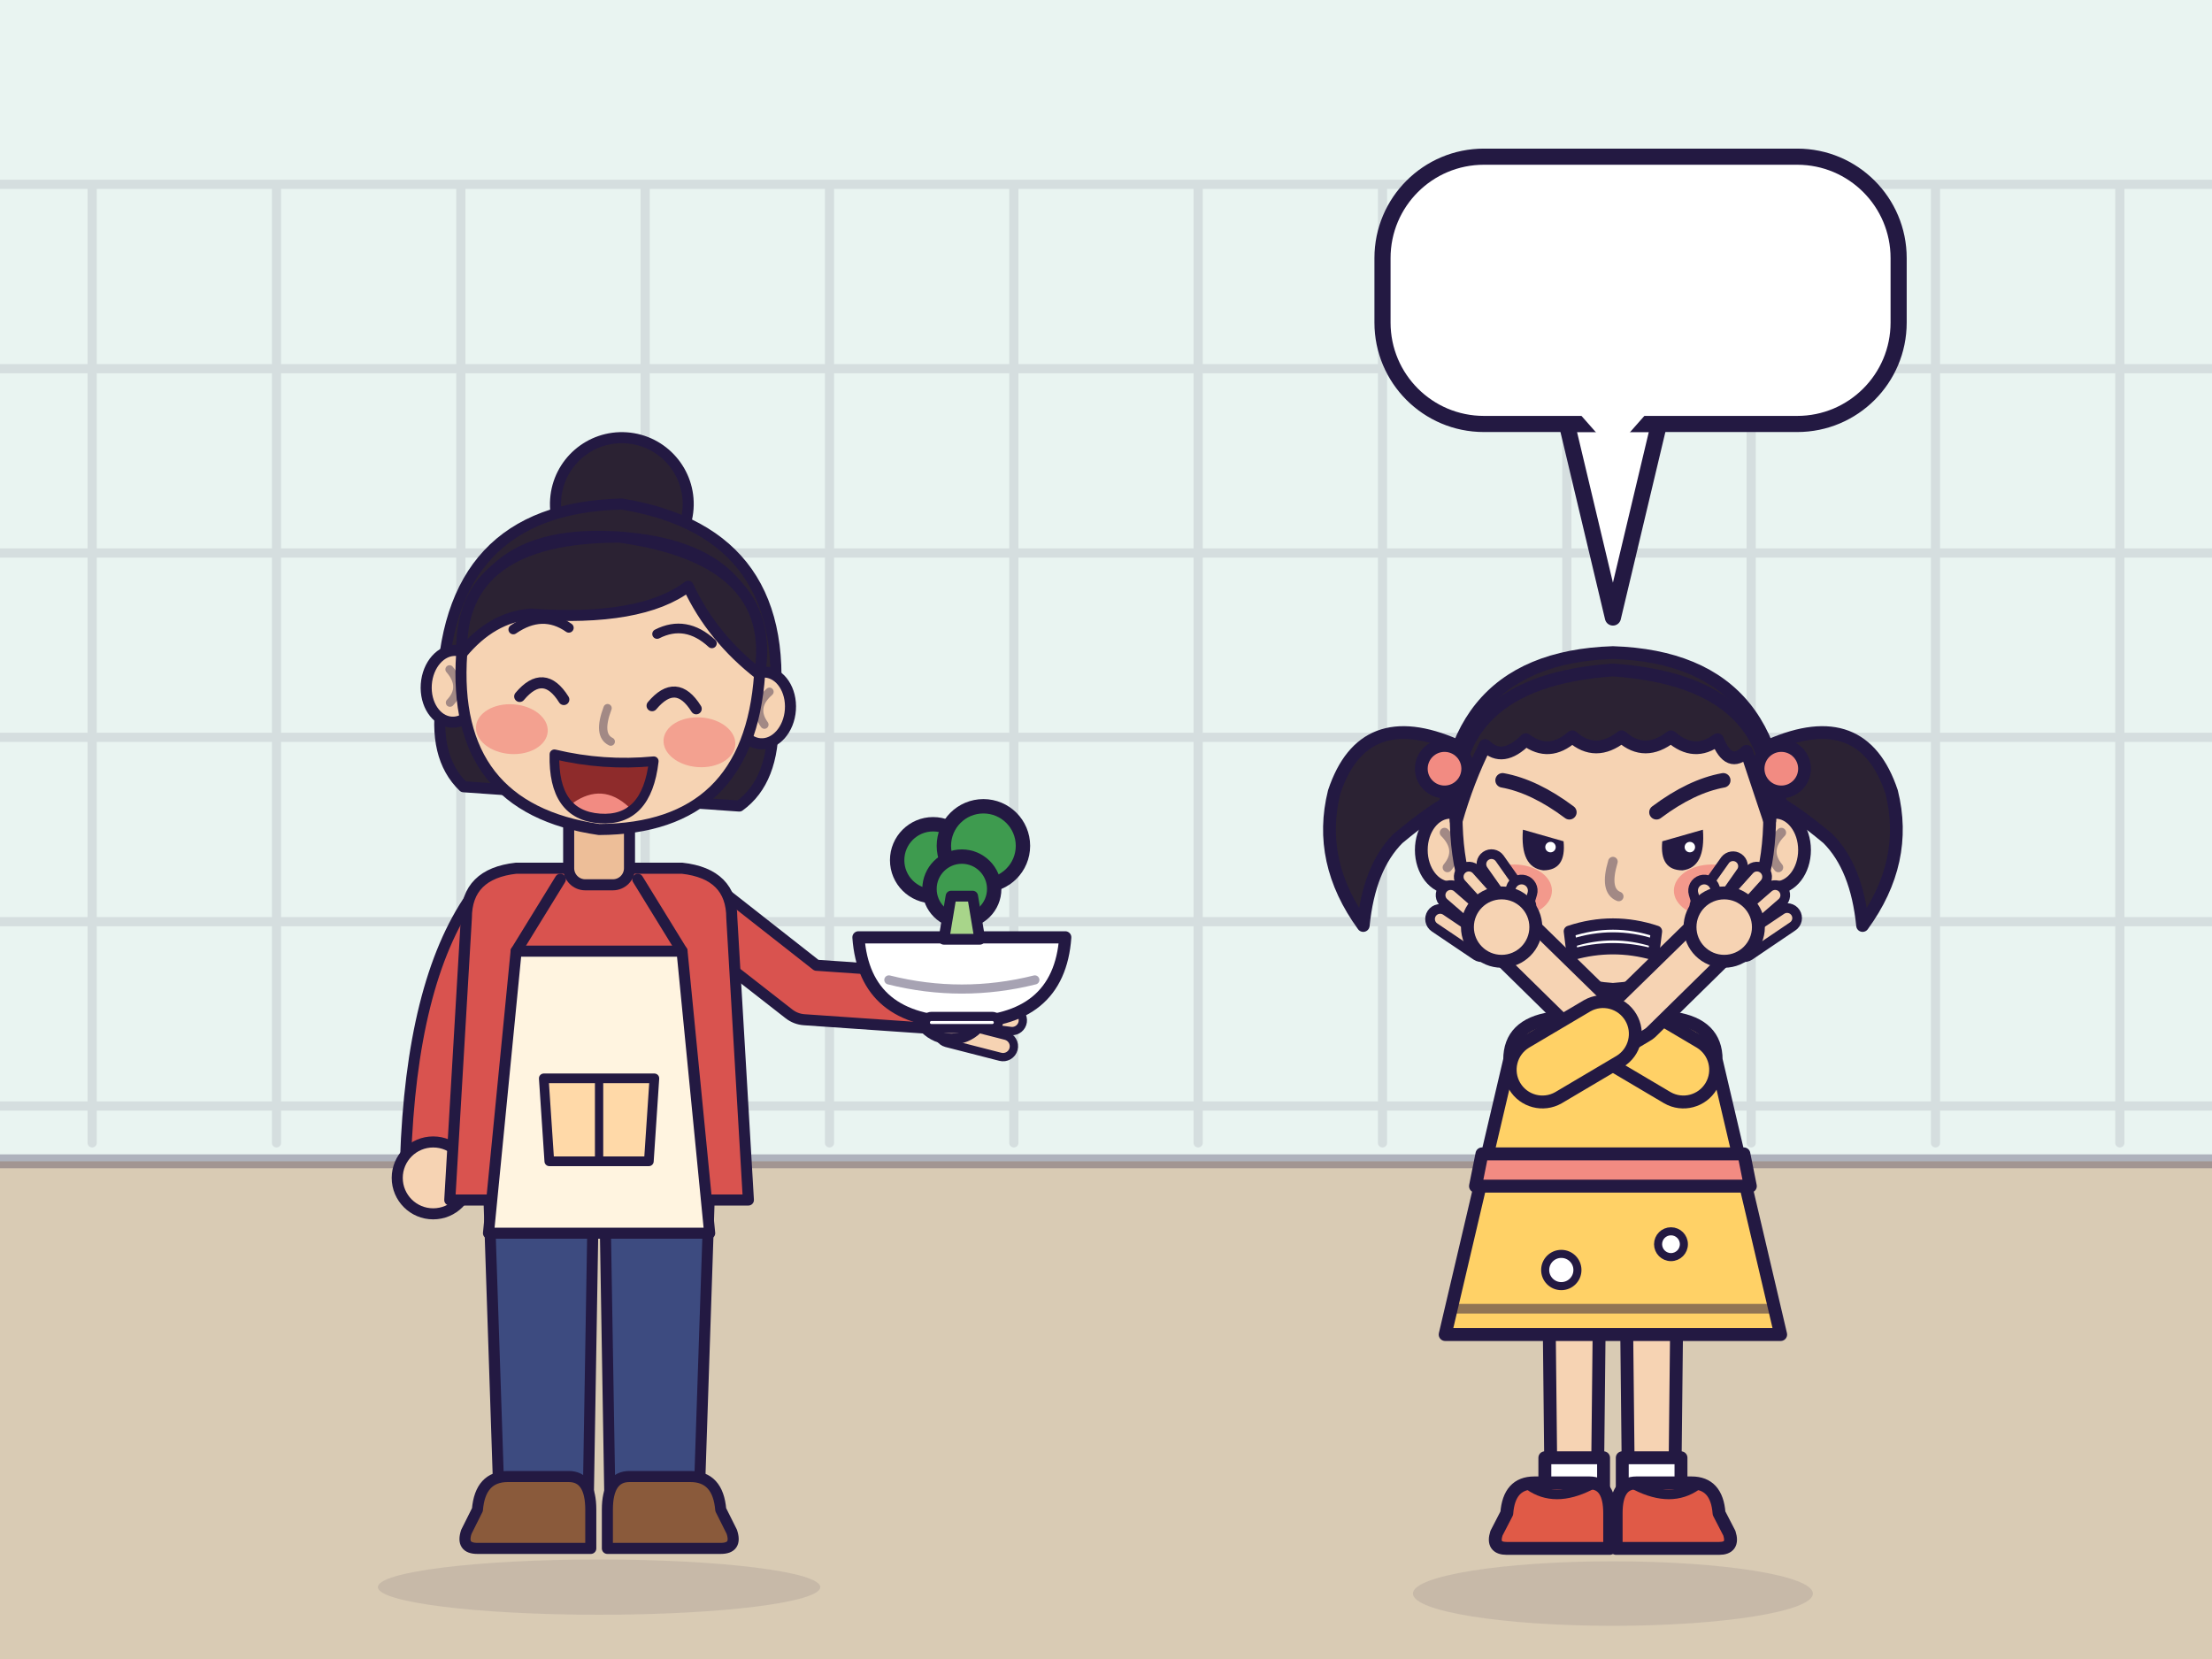
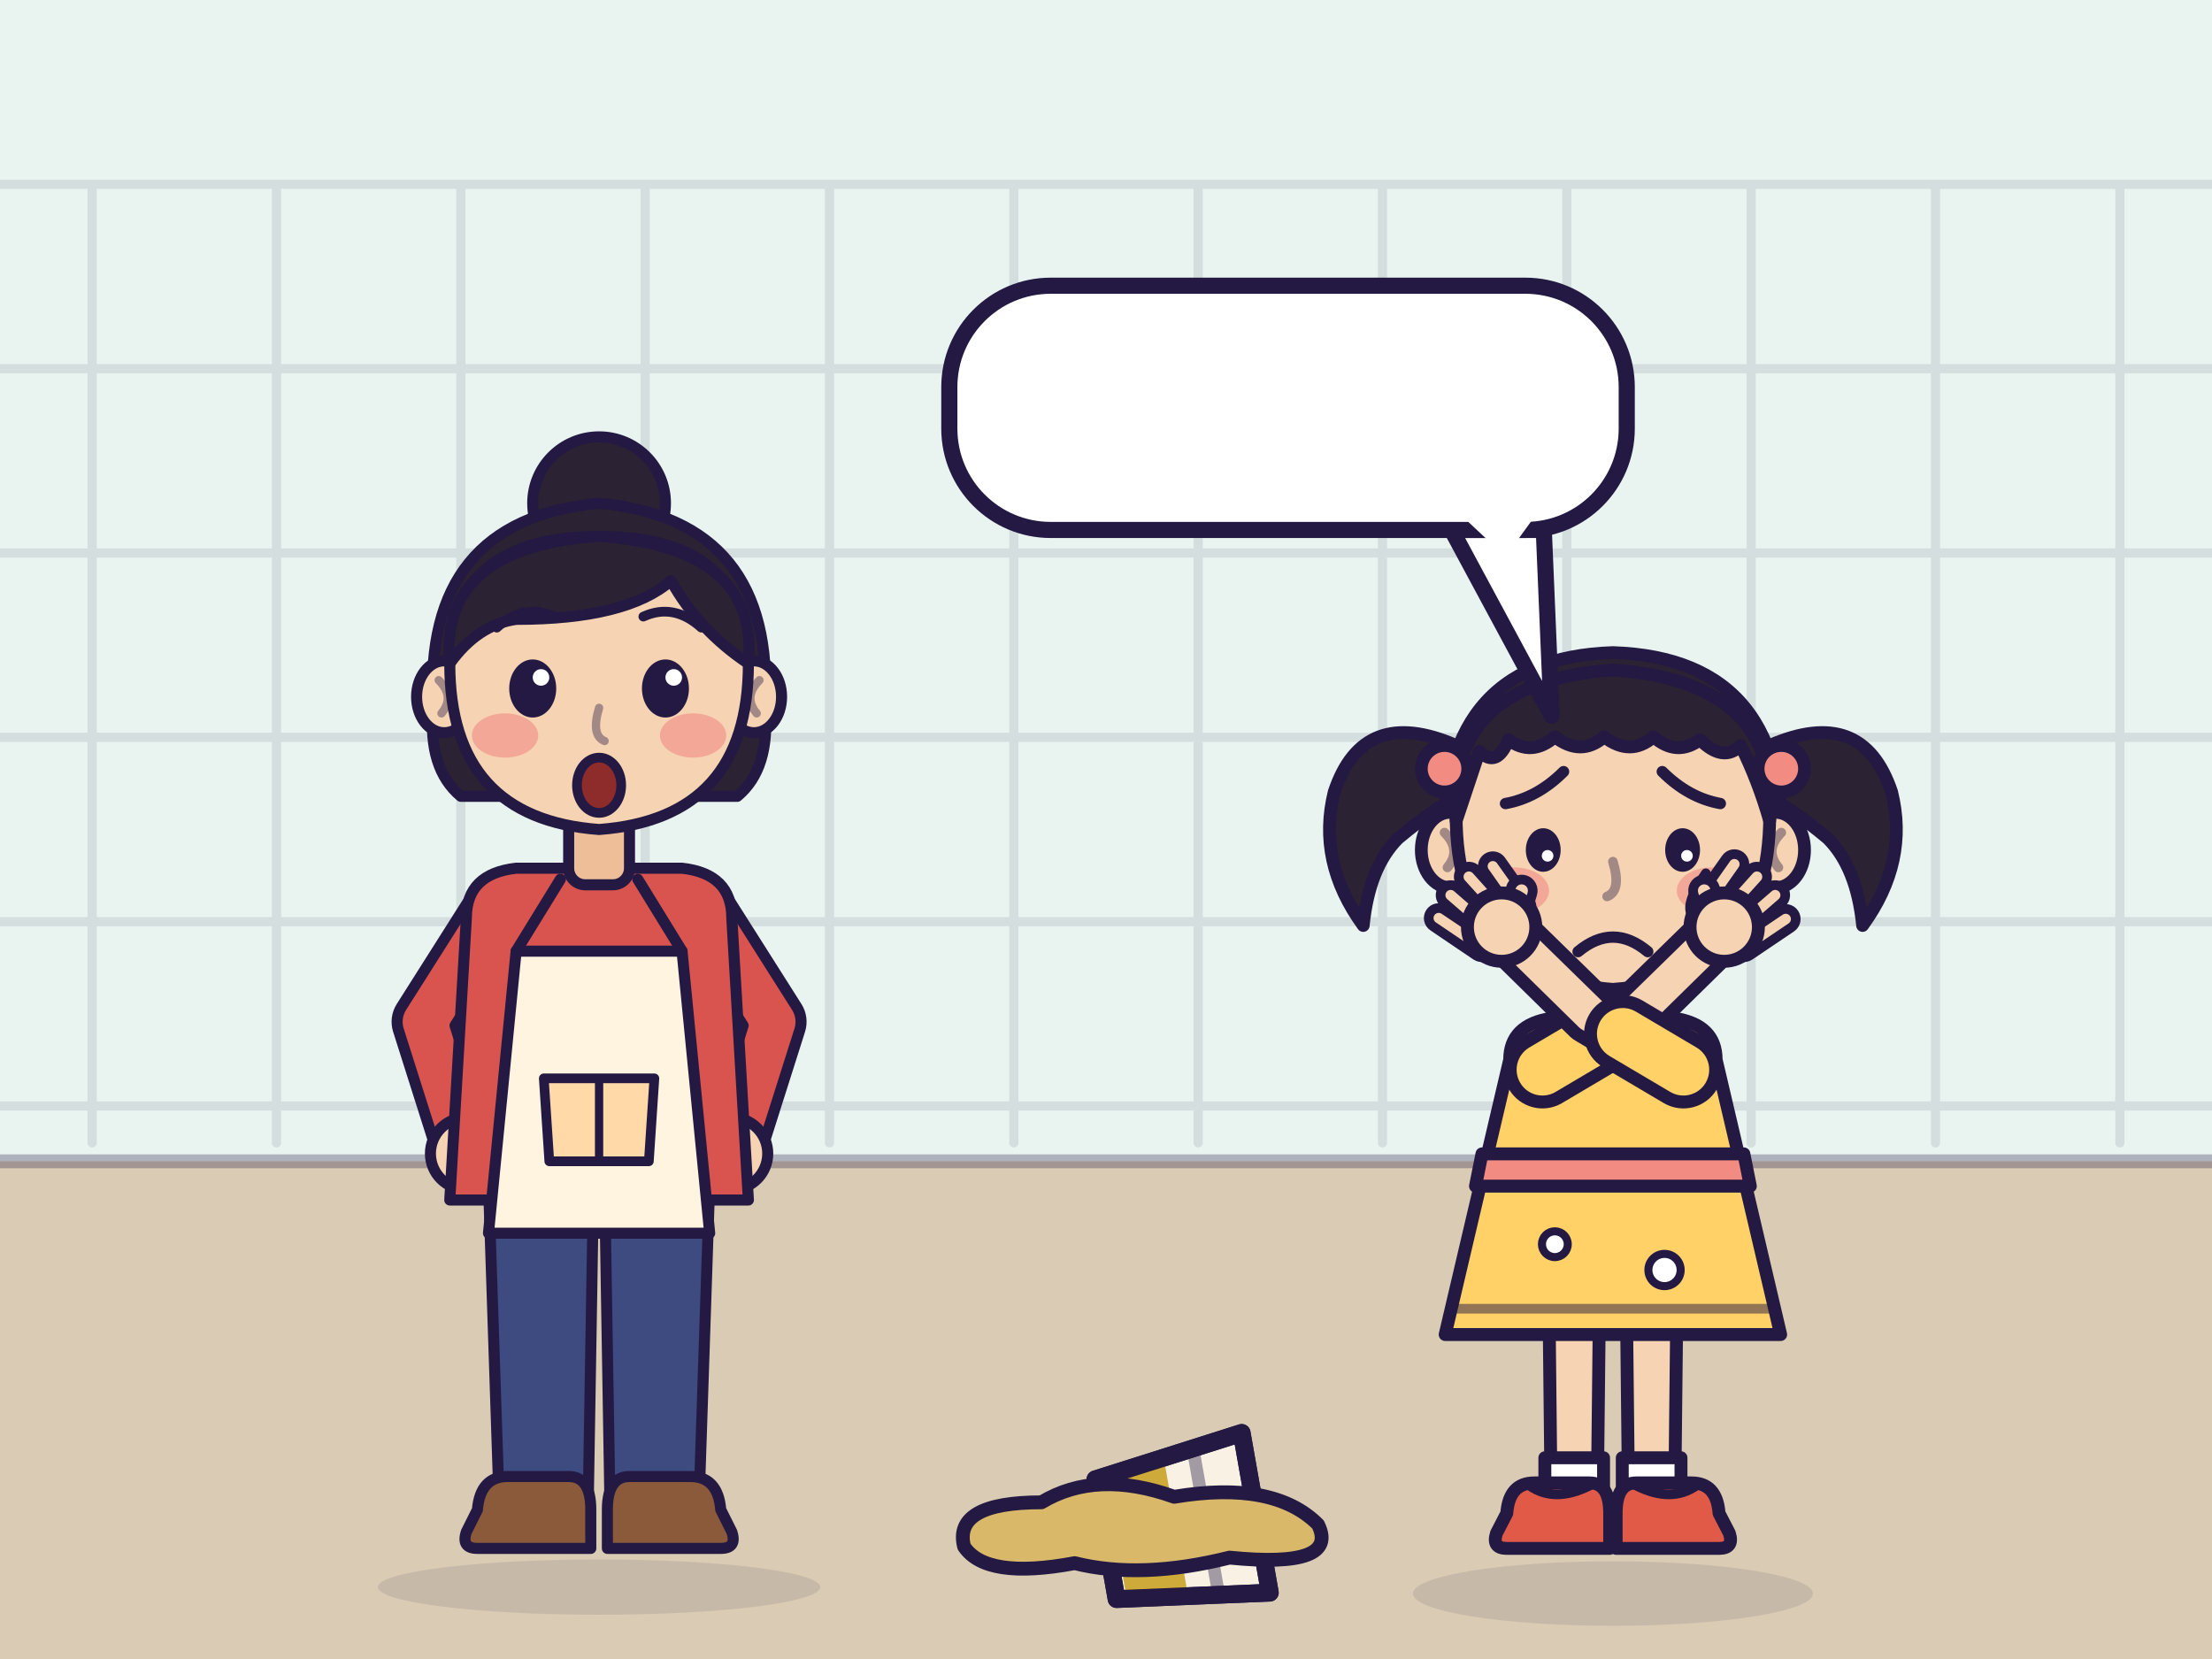
- <svg xmlns="http://www.w3.org/2000/svg" viewBox="0 0 480 360" role="img" aria-label="Mom offers vegetables; Little Sister crosses her arms and shakes her head: &quot;不！&quot;">
+ <svg xmlns="http://www.w3.org/2000/svg" viewBox="0 0 480 360" role="img" aria-label="A broken cup lies on the kitchen floor; Little Sister shakes her head and crosses her arms in front of Mom: &quot;不是我！&quot;">
  <g stroke="#231942" stroke-width="3.5" stroke-linejoin="round" stroke-linecap="round">
    <rect x="0" y="0" width="480" height="360" fill="#E9F4F1" stroke="none" />
    <path d="M20 40L20 248M60 40L60 248M100 40L100 248M140 40L140 248M180 40L180 248M220 40L220 248M260 40L260 248M300 40L300 248M340 40L340 248M380 40L380 248M420 40L420 248M460 40L460 248M0 40L480 40M0 80L480 80M0 120L480 120M0 160L480 160M0 200L480 200M0 240L480 240" fill="none" stroke-width="2" opacity="0.1" />
    <rect x="0" y="252" width="480" height="108" fill="#D9CBB4" stroke="none" />
    <path d="M0 252L480 252" fill="none" stroke-width="3" opacity="0.3" />
+     <g transform="translate(240 334) rotate(80) scale(1.1 1.1)">
+       <g class="prop p-cup">
+         <path d="M-16-30L16-30L12 0L-12 0Z" fill="#F8F1E4" />
+         <path d="M-12.5-14L12.5-14L12-2L-12-2Z" fill="#C9A227" stroke="none" opacity="0.9" />
+         <path d="M-16-30L16-30L12 0L-12 0Z" fill="none" />
+         <path d="M-14-20L14-20" fill="none" stroke-width="2.5" opacity="0.4" />
+       </g>
+     </g>
+     <g transform="translate(250 338) scale(1.2 1.2)">
+       <g class="prop p-puddle">
+         <path d="M-34-2Q-36-10-20-10Q-10-16 4-11Q22-14 30-6Q34 2 14 0Q-2 4-14 1Q-30 4-34-2Z" fill="#D9B86A" stroke-width="2.5" />
+       </g>
+     </g>
    <g transform="translate(130 336) scale(0.6 0.6)">
      <g class="char c-1 ch-mama">
        <g transform="translate(-150 -432)">
          <ellipse class="shadow" cx="150" cy="446" rx="80" ry="10" fill="#231942" stroke="none" opacity="0.1" />
          <g class="figure" stroke="#231942" stroke-width="4" stroke-linejoin="round" stroke-linecap="round">
            <g class="legs">
              <path d="M110 300L148 300L146 420L114 420Z" fill="#3D4B80" />
              <path d="M190 300L152 300L154 420L186 420Z" fill="#3D4B80" />
              <path d="M147 418Q147 406 139 406L117 406Q107 406 106 418L102 426Q100 432 106 432L147 432Z" fill="#8A5A3B" />
              <path d="M153 418Q153 406 161 406L183 406Q193 406 194 418L198 426Q200 432 194 432L153 432Z" fill="#8A5A3B" />
            </g>
            <g transform="translate(150 300)">
              <g class="upper">
                <g transform="translate(-150 -300)">
                  <g transform="translate(188 202)">
                    <g class="arm-left">
                      <g transform="translate(-188 -202)">
-                         <path d="M181.8 209.9L218.7 238.7A10 10 0 0 0 224.2 240.8L269.1 243.9A10 10 0 0 0 270.5 224L228.6 221.1L194.2 194.1A10 10 0 0 0 181.8 209.9Z" fill="#D9534F" />
-                         <path d="M278.6 227.5L297.9 225.3A3.9 3.9 0 0 0 297 217.5L277.7 219.7A3.9 3.9 0 0 0 278.6 227.5Z" fill="#F6D3B3" stroke-width="3" />
-                         <path d="M277.6 234.8L300.3 234.9A3.9 3.9 0 0 0 300.4 227.1L277.6 227A3.9 3.9 0 0 0 277.6 234.8Z" fill="#F6D3B3" stroke-width="3" />
-                         <path d="M276.6 242L299.1 244.9A3.9 3.9 0 0 0 300.2 237.2L277.6 234.2A3.9 3.9 0 0 0 276.6 242Z" fill="#F6D3B3" stroke-width="3" />
-                         <path d="M275.6 249.2L295.1 254.2A3.9 3.9 0 0 0 297.1 246.6L277.6 241.6A3.9 3.9 0 0 0 275.6 249.2Z" fill="#F6D3B3" stroke-width="3" />
-                         <path d="M277.1 236.5L286.4 221.6A4.3 4.3 0 0 0 279.1 217L269.8 231.9A4.3 4.3 0 0 0 277.1 236.5Z" fill="#F6D3B3" stroke-width="3" />
-                         <circle class="hand" cx="277.4" cy="234.5" r="13.3" fill="#F6D3B3" />
+                         <path d="M179.6 207.4L202.1 242.9L190 281.4A10 10 0 0 0 209 287.4L222.6 244.5A10 10 0 0 0 221.5 236.2L196.4 196.6A10 10 0 0 0 179.6 207.4Z" fill="#D9534F" />
+                         <circle class="hand" cx="198" cy="289.2" r="13" fill="#F6D3B3" />
                      </g>
                    </g>
                  </g>
                  <g transform="translate(112 202)">
                    <g class="arm-right">
                      <g transform="translate(-112 -202)">
-                         <path d="M103.8 196.3Q82.1 227.5 80 291.7A10 10 0 0 0 100 292.3Q101.9 234.1 120.2 207.7A10 10 0 0 0 103.8 196.3Z" fill="#D9534F" />
-                         <circle class="hand" cx="90" cy="298" r="13" fill="#F6D3B3" />
+                         <path d="M103.6 196.6L78.5 236.2A10 10 0 0 0 77.4 244.5L91 287.4A10 10 0 0 0 110 281.4L97.9 242.9L120.4 207.4A10 10 0 0 0 103.6 196.6Z" fill="#D9534F" />
+                         <circle class="hand" cx="102" cy="289.2" r="13" fill="#F6D3B3" />
                      </g>
                    </g>
                  </g>
                  <g class="body">
                    <path d="M102 204Q102 188 120 186L180 186Q198 188 198 204L204 306L96 306Z" fill="#D9534F" />
                    <path class="apron" d="M120 216L180 216L190 318L110 318Z" fill="#FFF4E0" />
                    <path d="M120 216L136 190M180 216L164 190" fill="none" stroke-width="4" />
                    <path d="M130 262L170 262L168 292L132 292Z" fill="#FFD9A8" stroke-width="3.5" />
                    <path d="M150 262L150 292" fill="none" stroke-width="3" />
                    <g class="neck">
                      <rect x="139" y="164" width="22" height="28" rx="6" fill="#EDBE98" />
                    </g>
                  </g>
-                   <g transform="translate(150 172) rotate(4)">
+                   <g transform="translate(150 172)">
                    <g class="head">
                      <g transform="translate(-150 -172)">
                        <g transform="translate(150 118) scale(1)" stroke-width="4">
                          <g class="hair-back">
                            <circle cx="0" cy="-64" r="24" fill="#2B2233" />
                            <path d="M-60 10Q-64-58 0-64Q64-58 60 10Q62 32 50 42L-50 42Q-62 32-60 10Z" fill="#2B2233" />
                          </g>
                          <g class="ears">
                            <ellipse cx="-56" cy="6" rx="10" ry="13" fill="#F6D3B3" />
                            <ellipse cx="56" cy="6" rx="10" ry="13" fill="#F6D3B3" />
                            <path d="M-58 0Q-52 6-57 12" fill="none" stroke-width="3" opacity="0.4" />
                            <path d="M58 0Q52 6 57 12" fill="none" stroke-width="3" opacity="0.4" />
                          </g>
                          <path class="face" d="M-54-6Q-54-52 0-52Q54-52 54-6Q54 50 0 54Q-54 50-54-6Z" fill="#F6D3B3" />
                          <g class="hair">
                            <path d="M-54-6Q-58-48 0-52Q58-48 54-6Q36-18 26-36Q10-22-30-22Q-44-20-54-6Z" fill="#2B2233" />
                          </g>
                          <g class="cheeks">
-                             <ellipse cx="-34" cy="20" rx="13" ry="9" fill="#F28B82" stroke="none" opacity="0.7" />
-                             <ellipse cx="34" cy="20" rx="13" ry="9" fill="#F28B82" stroke="none" opacity="0.7" />
+                             <ellipse cx="-34" cy="20" rx="12" ry="8" fill="#F28B82" stroke="none" opacity="0.6" />
+                             <ellipse cx="34" cy="20" rx="12" ry="8" fill="#F28B82" stroke="none" opacity="0.6" />
                          </g>
                          <g class="brows">
-                             <path d="M-36-16Q-26-24-16-18M16-18Q26-24 36-16" fill="none" stroke-width="3.5" />
+                             <path d="M-37-19Q-27-28-16-23M16-23Q27-28 37-19" fill="none" stroke-width="3.5" />
                          </g>
                          <g transform="translate(0 4)">
                            <g class="eyes">
                              <g transform="translate(0 -4)">
-                                 <path d="M-32 8Q-24-3-16 8M16 8Q24-3 32 8" fill="none" stroke-width="4" />
+                                 <ellipse cx="-24" cy="3" rx="8.5" ry="10.5" fill="#231942" stroke="none" />
+                                 <ellipse cx="24" cy="3" rx="8.5" ry="10.5" fill="#231942" stroke="none" />
+                                 <circle cx="-21" cy="-1" r="3" fill="#FFFFFF" stroke="none" />
+                                 <circle cx="27" cy="-1" r="3" fill="#FFFFFF" stroke="none" />
                              </g>
                            </g>
                          </g>
                          <g class="nose">
                            <path d="M0 10Q-3 20 2 22" fill="none" stroke-width="3" opacity="0.4" />
                          </g>
                          <g class="mouth">
-                             <path d="M-18 28Q0 31 18 28Q17 50 0 50Q-17 50-18 28Z" fill="#8E2B2B" stroke="none" />
-                             <path d="M-10 45Q0 37 10 45Q6 50 0 50Q-6 50-10 45Z" fill="#F28B82" stroke="none" />
-                             <path d="M-18 28Q0 31 18 28Q17 50 0 50Q-17 50-18 28Z" fill="none" stroke-width="3.5" />
+                             <ellipse cx="0" cy="38" rx="8" ry="10" fill="#8E2B2B" stroke-width="3.5" />
                          </g>
                        </g>
                      </g>
-                     </g>
-                   </g>
-                   <g transform="translate(281.2 244) scale(1.1 1.1)">
-                     <g class="prop p-bowl">
-                       <path d="M-34-30L34-30Q32-2 0-2Q-32-2-34-30Z" fill="#FFFFFF" />
-                       <rect x="-12" y="-4" width="24" height="4" rx="2" fill="#FFFFFF" stroke-width="3" />
-                       <path d="M-24-16Q0-10 24-16" fill="none" stroke-width="3" opacity="0.4" />
-                     </g>
-                   </g>
-                   <g transform="translate(281.2 211.7) scale(1.3 1.3)">
-                     <g class="prop p-vegetables">
-                       <circle cx="-8" cy="-22" r="10" fill="#3E9B4F" />
-                       <circle cx="6" cy="-26" r="11" fill="#3E9B4F" />
-                       <circle cx="0" cy="-14" r="9" fill="#3E9B4F" />
-                       <path d="M-3-12L-5 0L5 0L3-12Z" fill="#A8D58A" stroke-width="3" />
                    </g>
                  </g>
                </g>
              </g>
            </g>
          </g>
        </g>
      </g>
    </g>
-     <g transform="translate(350 336) scale(0.7 0.7)">
+     <g transform="translate(350 336) scale(-0.7 0.7)">
      <g class="char c-2 ch-meimei">
        <g transform="translate(-150 -432)">
          <ellipse class="shadow" cx="150" cy="446" rx="62" ry="10" fill="#231942" stroke="none" opacity="0.1" />
          <g class="figure" stroke="#231942" stroke-width="4" stroke-linejoin="round" stroke-linecap="round">
            <g class="legs">
              <path d="M129.9 329.7L146.1 329.7L145.1 422.6L130.9 422.6Z" fill="#F6D3B3" />
              <path d="M128.9 403.9L147.1 403.9L147.1 422.6L128.9 422.6Z" fill="#FFFFFF" />
              <path d="M153.9 329.7L170.1 329.7L169.1 422.6L154.9 422.6Z" fill="#F6D3B3" />
              <path d="M152.9 403.9L171.1 403.9L171.1 422.6L152.9 422.6Z" fill="#FFFFFF" />
              <path d="M149 421.1Q149 411.7 142.8 411.7L125.6 411.7Q117.8 411.7 117.1 421.1L113.9 427.3Q112.4 432 117.1 432L149 432Z" fill="#E05A47" />
              <path d="M124.1 412.5Q131.9 418 142.8 412.5" fill="none" stroke-width="3" />
              <path d="M151 421.1Q151 411.7 157.2 411.7L174.4 411.7Q182.2 411.7 182.9 421.1L186.1 427.3Q187.6 432 182.9 432L151 432Z" fill="#E05A47" />
              <path d="M175.9 412.5Q168.1 418 157.2 412.5" fill="none" stroke-width="3" />
            </g>
            <g transform="translate(150 333.7)">
              <g class="upper">
                <g transform="translate(-150 -333.7)">
                  <g class="body">
                    <path d="M118 280.5Q118 269.7 130.8 267.7L169.2 267.7Q182 269.7 182 280.5L202 365.7L98 365.7Z" fill="#FFD166" />
                    <path d="M109.4 309.7L190.6 309.7L192.6 319.7L107.4 319.7Z" fill="#F28B82" />
                    <g class="neck">
                      <rect x="140.1" y="250.7" width="19.8" height="23" rx="6" fill="#EDBE98" />
                    </g>
                    <path d="M138 264.7Q126 269.7 130 280.7Q142 281.7 150 273.7Z" fill="#FFFFFF" stroke-width="3" />
                    <path d="M162 264.7Q174 269.7 170 280.7Q158 281.7 150 273.7Z" fill="#FFFFFF" stroke-width="3" />
                    <circle cx="134" cy="345.7" r="5" fill="#FFFFFF" stroke-width="2.5" />
                    <circle cx="168" cy="337.7" r="4" fill="#FFFFFF" stroke-width="2.5" />
                    <path d="M101.6 357.7L198.4 357.7" fill="none" stroke-width="3" opacity="0.5" />
                  </g>
                  <g transform="translate(150 258.7)">
                    <g class="head act">
                      <g transform="translate(-150 -258.7)">
                        <g transform="translate(150 210.1) scale(0.9)" stroke-width="4.4">
                          <g class="hair-back">
                            <path d="M-54-30Q-86-44-96-14Q-102 10-86 32Q-84 12-74 2Q-62-8-54-12Z" fill="#2B2233" />
                            <path d="M54-30Q86-44 96-14Q102 10 86 32Q84 12 74 2Q62-8 54-12Z" fill="#2B2233" />
                            <path d="M-58 10Q-62-60 0-62Q62-60 58 10Q58 26 48 30L-48 30Q-58 26-58 10Z" fill="#2B2233" />
                          </g>
                          <g class="ears">
                            <ellipse cx="-56" cy="6" rx="10" ry="13" fill="#F6D3B3" />
                            <ellipse cx="56" cy="6" rx="10" ry="13" fill="#F6D3B3" />
                            <path d="M-58 0Q-52 6-57 12" fill="none" stroke-width="3.3" opacity="0.4" />
                            <path d="M58 0Q52 6 57 12" fill="none" stroke-width="3.3" opacity="0.4" />
                          </g>
                          <path class="face" d="M-54-6Q-54-52 0-52Q54-52 54-6Q54 50 0 54Q-54 50-54-6Z" fill="#F6D3B3" />
                          <g class="hair">
                            <path d="M-54-4Q-58-52 0-56Q58-52 54-4Q50-16 46-28Q40-22 36-32Q28-26 20-33Q11-26 3-33Q-6-26-14-33Q-22-26-30-32Q-38-24-44-30Q-50-18-54-4Z" fill="#2B2233" />
                            <circle cx="-58" cy="-22" r="8" fill="#F28B82" />
                            <circle cx="58" cy="-22" r="8" fill="#F28B82" />
                          </g>
                          <g class="cheeks">
-                             <ellipse cx="-34" cy="20" rx="13" ry="9" fill="#F28B82" stroke="none" opacity="0.8" />
-                             <ellipse cx="34" cy="20" rx="13" ry="9" fill="#F28B82" stroke="none" opacity="0.8" />
+                             <ellipse cx="-34" cy="20" rx="12" ry="8" fill="#F28B82" stroke="none" opacity="0.6" />
+                             <ellipse cx="34" cy="20" rx="12" ry="8" fill="#F28B82" stroke="none" opacity="0.6" />
                          </g>
                          <g class="brows">
-                             <path d="M-38-18Q-27-16-15-7M15-7Q27-16 38-18" fill="none" stroke-width="5" />
+                             <path d="M-37-10Q-26-12-17-21M17-21Q26-12 37-10" fill="none" stroke-width="3.9" />
                          </g>
                          <g transform="translate(0 4)">
                            <g class="eyes">
                              <g transform="translate(0 -4)">
-                                 <path d="M-31-1L-17 3Q-16 13-24 13Q-32 12-31-1Z" fill="#231942" stroke="none" />
-                                 <path d="M31-1L17 3Q16 13 24 13Q32 12 31-1Z" fill="#231942" stroke="none" />
-                                 <circle cx="-21.5" cy="5" r="1.8" fill="#FFFFFF" stroke="none" />
-                                 <circle cx="26.5" cy="5" r="1.8" fill="#FFFFFF" stroke="none" />
+                                 <ellipse cx="-24" cy="6" rx="6" ry="7.5" fill="#231942" stroke="none" />
+                                 <ellipse cx="24" cy="6" rx="6" ry="7.5" fill="#231942" stroke="none" />
+                                 <circle cx="-25.5" cy="8" r="2" fill="#FFFFFF" stroke="none" />
+                                 <circle cx="22.5" cy="8" r="2" fill="#FFFFFF" stroke="none" />
                              </g>
                            </g>
                          </g>
                          <g class="nose">
                            <path d="M0 10Q-3 20 2 22" fill="none" stroke-width="3.3" opacity="0.4" />
                          </g>
                          <g class="mouth">
-                             <path d="M-15 34Q0 29 15 34L14 42Q0 38-14 42Z" fill="#FFFFFF" stroke-width="3.9" />
-                             <path d="M-14 38Q0 33.5 14 38" fill="none" stroke-width="2.8" />
+                             <path d="M-12 41Q0 31 12 41" fill="none" stroke-width="3.9" />
+                           </g>
+                           <g class="tear">
+                             <path d="M-32 14Q-25 24-27 28Q-31 32-35 28Q-38 24-32 14Z" fill="#8FD3F4" stroke-width="3.3" />
                          </g>
                        </g>
                      </g>
                    </g>
                  </g>
                  <g transform="translate(172 283.7)">
                    <g class="arm-left">
                      <g transform="translate(-172 -283.7)">
                        <path d="M175.8 277.4L147.9 260.8L125.7 239.1A7.4 7.4 0 0 0 115.4 249.6L138.2 272A7.4 7.4 0 0 0 139.6 273L168.2 290A7.4 7.4 0 0 0 175.8 277.4Z" fill="#F6D3B3" />
                        <path d="M177.1 275.1L158 263.8A10 10 0 0 0 147.8 281L166.9 292.3A10 10 0 0 0 177.1 275.1Z" fill="#FFD166" />
                        <path d="M111.1 243L98.2 234.3A3.1 3.1 0 0 0 94.7 239.5L107.6 248.2A3.1 3.1 0 0 0 111.1 243Z" fill="#F6D3B3" stroke-width="3" />
                        <path d="M115.5 239.1L101.7 227.1A3.1 3.1 0 0 0 97.7 231.9L111.4 243.8A3.1 3.1 0 0 0 115.5 239.1Z" fill="#F6D3B3" stroke-width="3" />
                        <path d="M119.8 235.2L107.7 221.7A3.1 3.1 0 0 0 103 225.9L115.2 239.4A3.1 3.1 0 0 0 119.8 235.2Z" fill="#F6D3B3" stroke-width="3" />
                        <path d="M124.2 231.3L114.9 218.1A3.1 3.1 0 0 0 109.8 221.7L119.1 234.9A3.1 3.1 0 0 0 124.2 231.3Z" fill="#F6D3B3" stroke-width="3" />
                        <path d="M121 242.5L125 229.1A3.4 3.4 0 0 0 118.4 227.1L114.4 240.6A3.4 3.4 0 0 0 121 242.5Z" fill="#F6D3B3" stroke-width="3" />
                        <circle class="hand" cx="115.5" cy="239.4" r="10.6" fill="#F6D3B3" />
                      </g>
                    </g>
                  </g>
                  <g transform="translate(128 283.7)">
                    <g class="arm-right">
                      <g transform="translate(-128 -283.7)">
                        <path d="M131.8 290L160.4 273A7.4 7.4 0 0 0 161.8 272L184.6 249.6A7.4 7.4 0 0 0 174.3 239.1L152.1 260.8L124.2 277.4A7.4 7.4 0 0 0 131.8 290Z" fill="#F6D3B3" />
                        <path d="M133.1 292.3L152.2 281A10 10 0 0 0 142 263.8L122.9 275.1A10 10 0 0 0 133.1 292.3Z" fill="#FFD166" />
                        <path d="M180.9 234.9L189.9 222.1A3.1 3.1 0 0 0 184.8 218.6L175.8 231.3A3.1 3.1 0 0 0 180.9 234.9Z" fill="#F6D3B3" stroke-width="3" />
                        <path d="M184.8 239.4L197 225.9A3.1 3.1 0 0 0 192.3 221.7L180.2 235.2A3.1 3.1 0 0 0 184.8 239.4Z" fill="#F6D3B3" stroke-width="3" />
                        <path d="M188.6 243.8L202.3 231.9A3.1 3.1 0 0 0 198.3 227.1L184.5 239.1A3.1 3.1 0 0 0 188.6 243.8Z" fill="#F6D3B3" stroke-width="3" />
                        <path d="M192.4 248.2L205.7 239.2A3.1 3.1 0 0 0 202.3 234L188.9 243A3.1 3.1 0 0 0 192.4 248.2Z" fill="#F6D3B3" stroke-width="3" />
                        <path d="M185.6 240.6L181.6 227.1A3.4 3.4 0 0 0 175 229.1L179 242.5A3.4 3.4 0 0 0 185.6 240.6Z" fill="#F6D3B3" stroke-width="3" />
                        <circle class="hand" cx="184.5" cy="239.4" r="10.6" fill="#F6D3B3" />
                      </g>
                    </g>
                  </g>
                </g>
              </g>
            </g>
          </g>
        </g>
      </g>
    </g>
-     <g transform="translate(350 134)">
-       <g class="bubble b-1 has-text">
-         <g transform="translate(-350 -134)">
-           <path d="M340 92L350 134L360 92Z" fill="#FFFFFF" />
-           <rect x="300" y="34" width="112" height="58" rx="22" fill="#FFFFFF" />
-           <path d="M341.2 88L350 98L358.8 88Z" fill="#FFFFFF" stroke="none" />
+     <g transform="translate(336.7 155.3)">
+       <g class="bubble b-1 has-text line-0">
+         <g transform="translate(-336.7 -155.3)">
+           <path d="M315 115L336.7 155.3L335 115Z" fill="#FFFFFF" />
+           <rect x="206" y="62" width="147" height="53" rx="22" fill="#FFFFFF" />
+           <path d="M316.2 111L326.7 120.8L333.8 111Z" fill="#FFFFFF" stroke="none" />
        </g>
      </g>
    </g>
  </g>
</svg>
